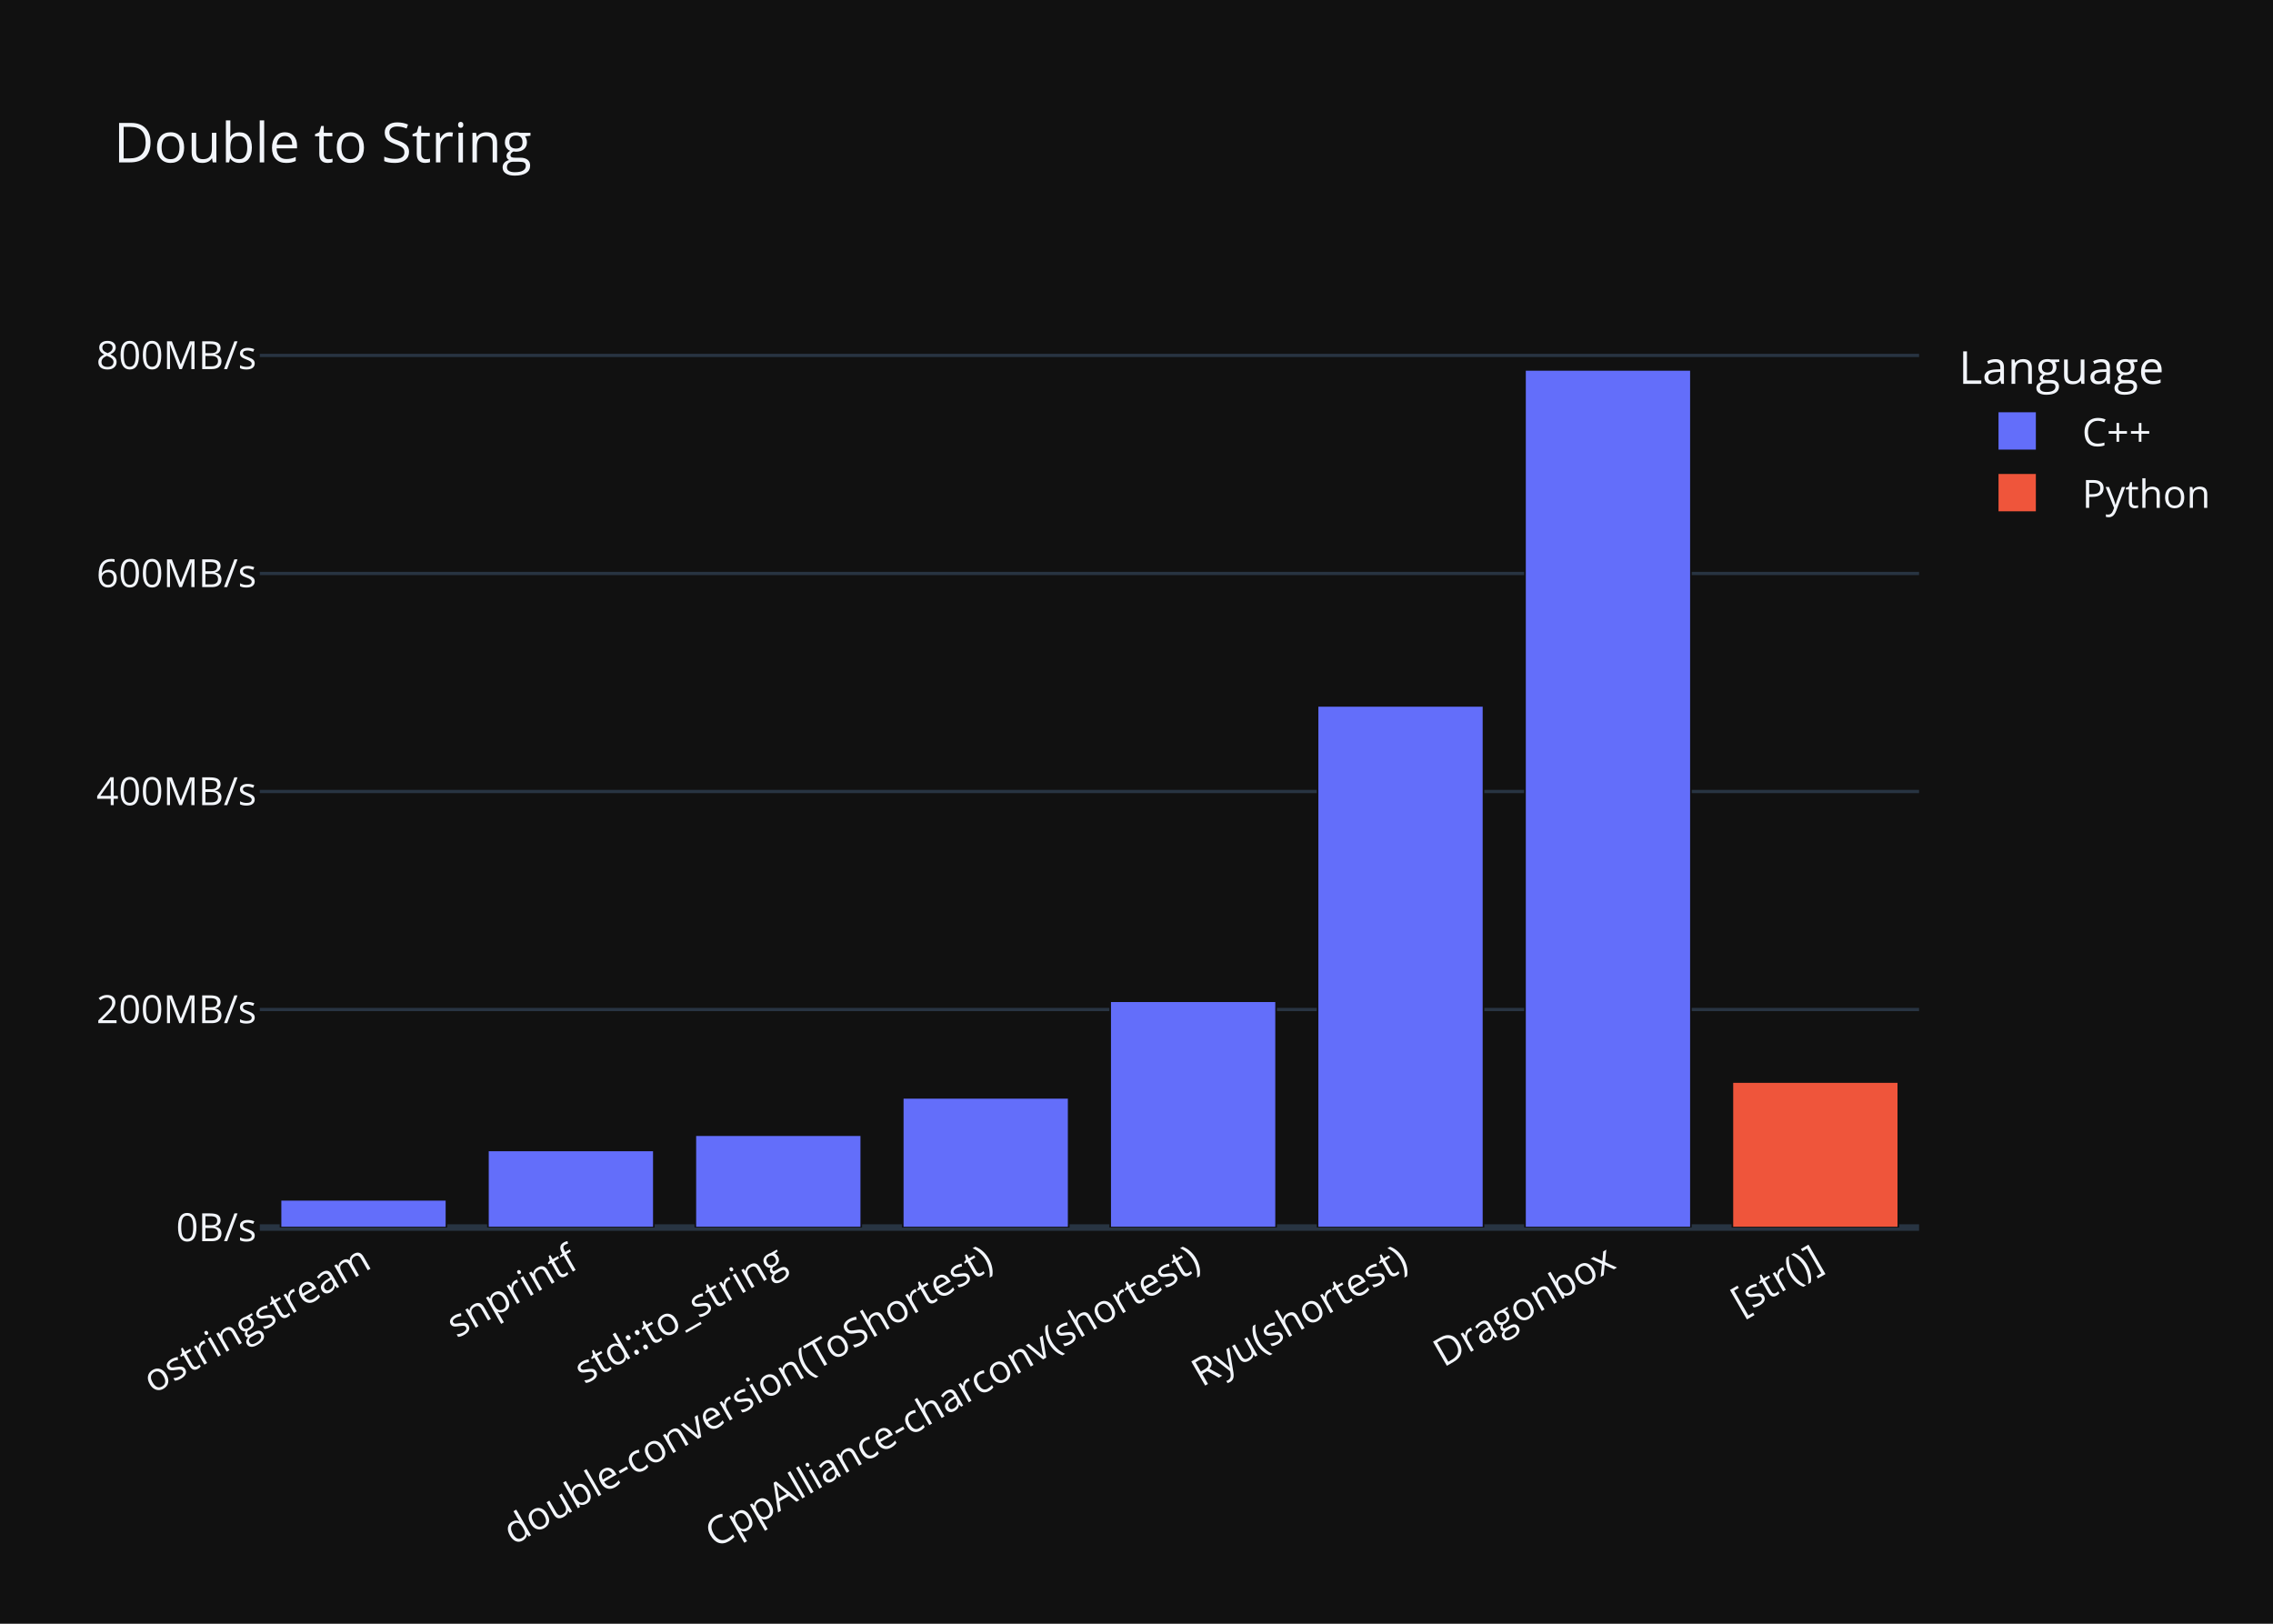
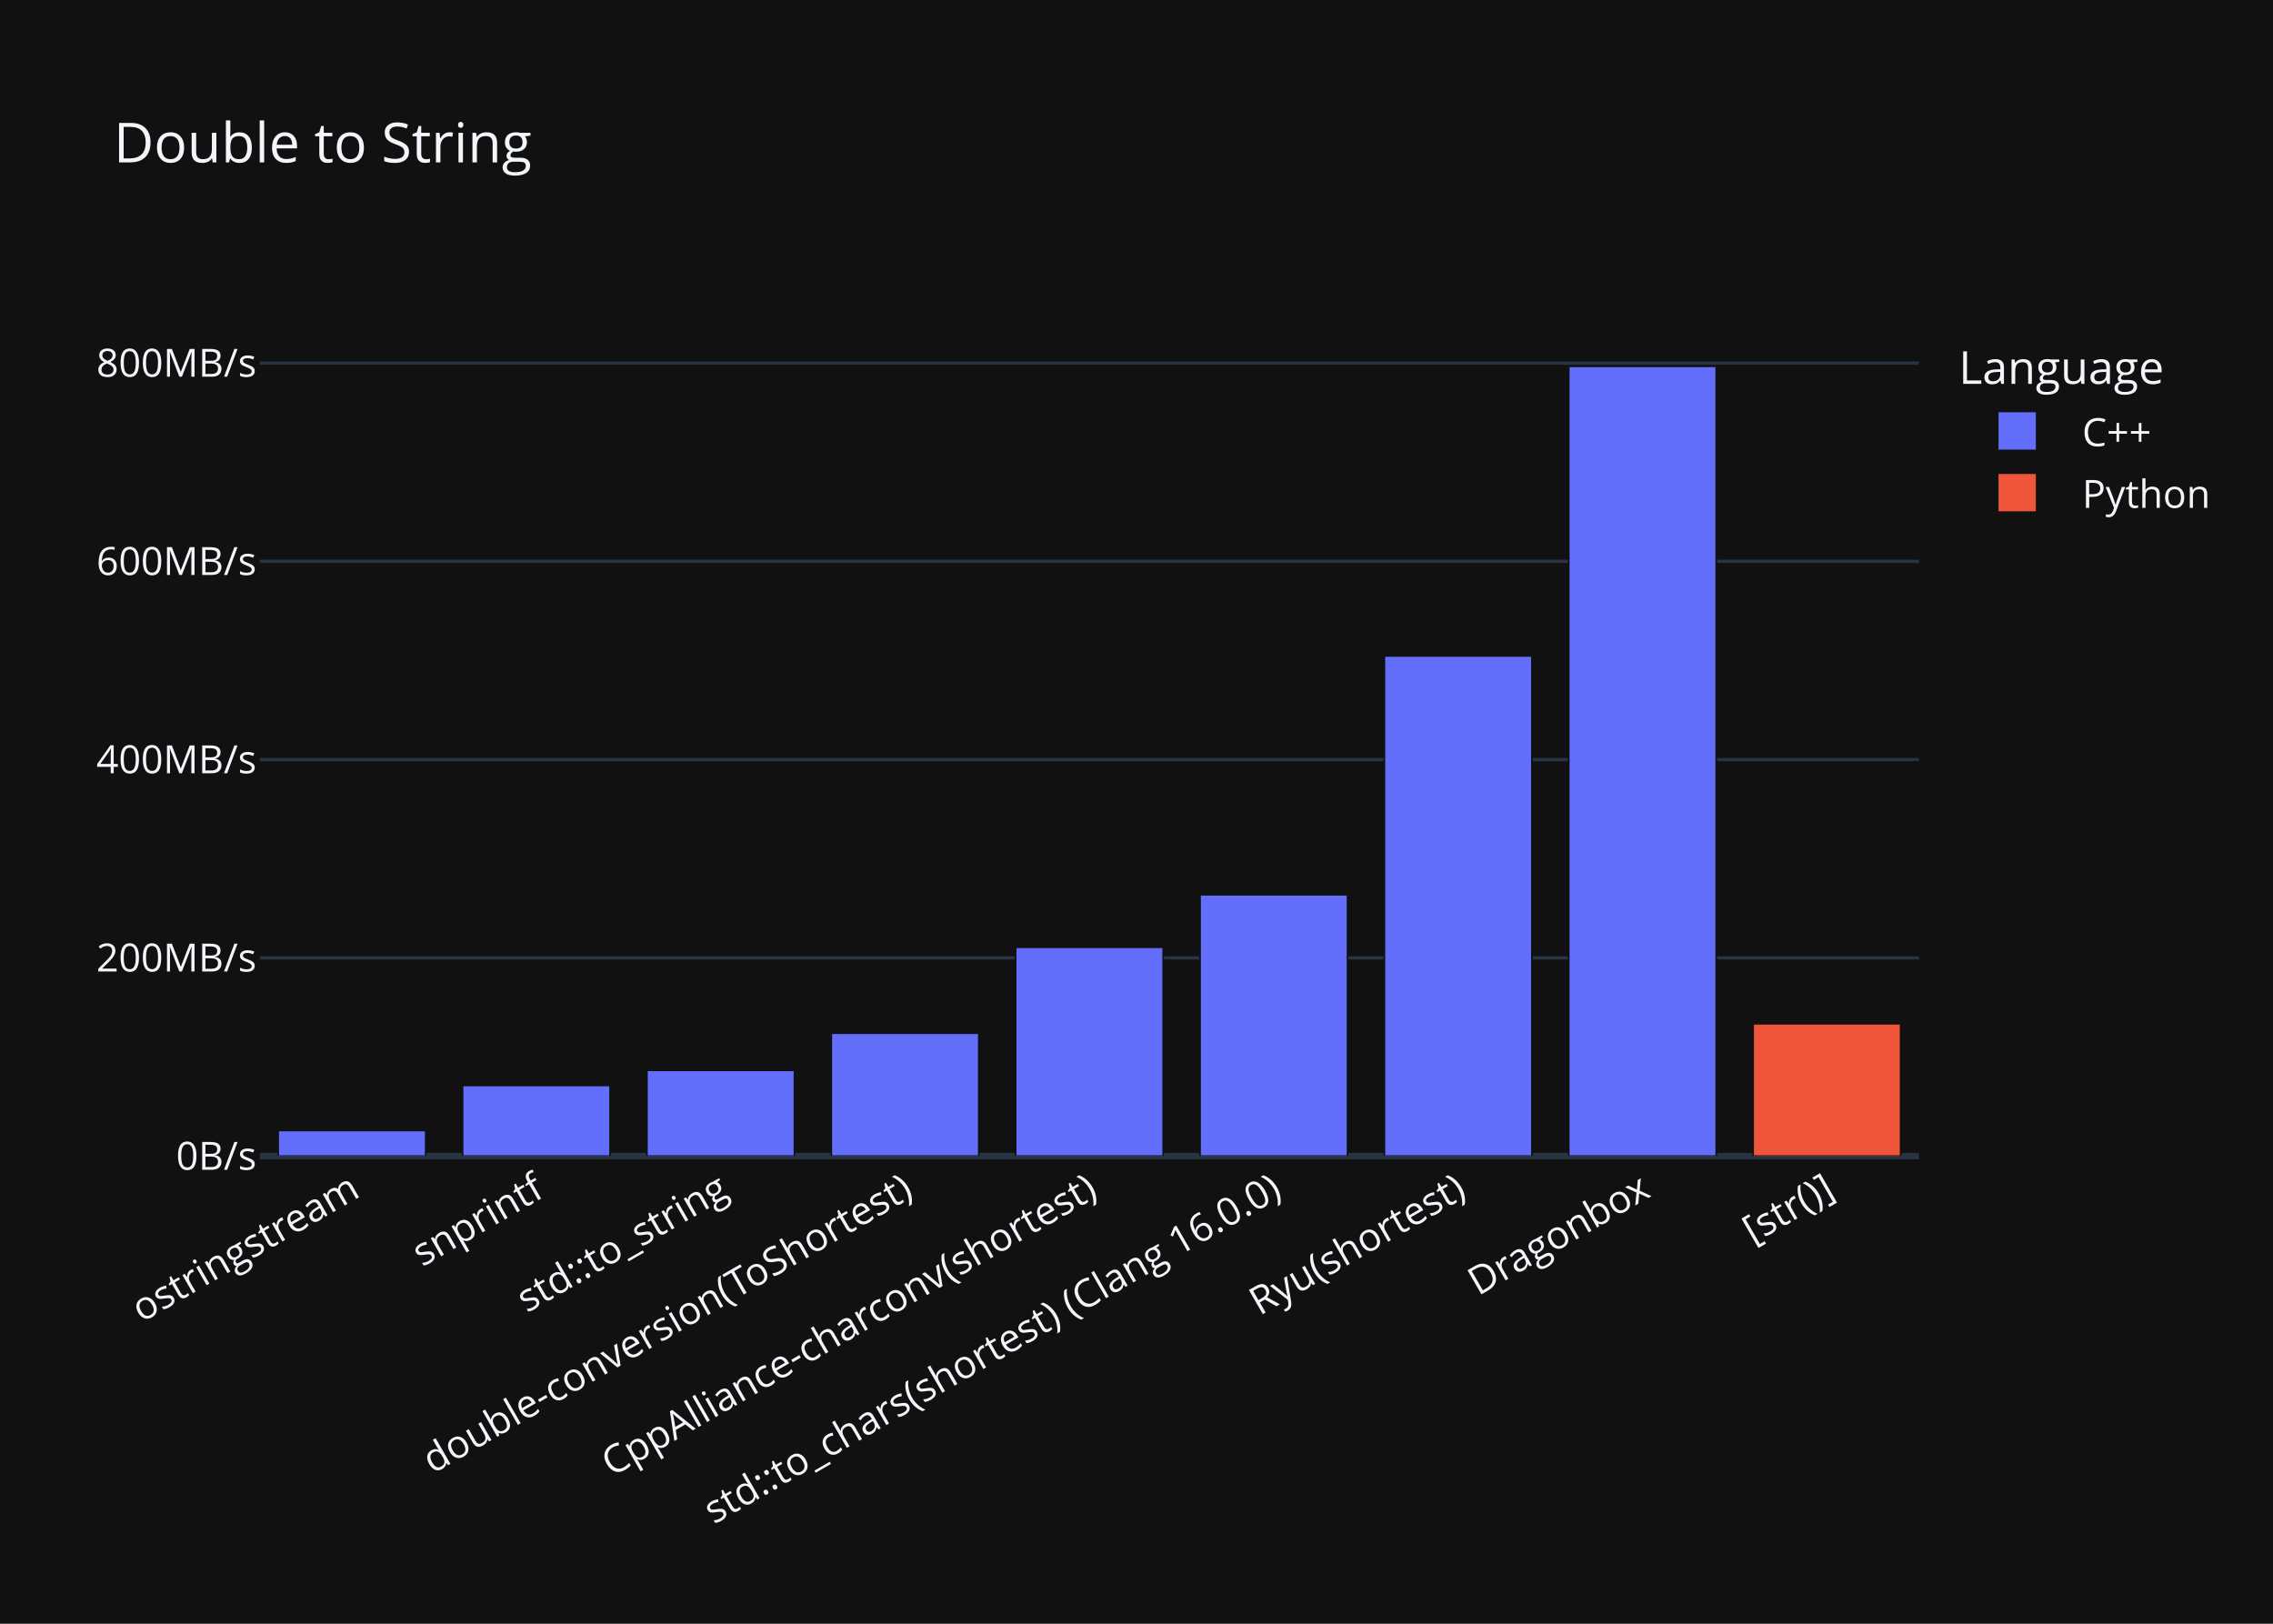
- <svg xmlns="http://www.w3.org/2000/svg" class="main-svg" width="700" height="500" style="" viewBox="0 0 700 500">
+ <svg xmlns="http://www.w3.org/2000/svg" class="main-svg" width="700" height="500" viewBox="0 0 700 500" style="">
  <rect x="0" y="0" width="700" height="500" style="fill: rgb(17, 17, 17); fill-opacity: 1;" />
-   <defs id="defs-dbcb8f">
+   <defs id="defs-465eed">
    <g class="clips">
-       <clipPath id="clipdbcb8fxyplot" class="plotclip">
-         <rect width="511" height="278" />
-       </clipPath>
-       <clipPath class="axesclip" id="clipdbcb8fx">
+       <clipPath id="clip465eedxyplot" class="plotclip">
+         <rect width="511" height="256" />
+       </clipPath>
+       <clipPath class="axesclip" id="clip465eedx">
        <rect x="80" y="0" width="511" height="500" />
      </clipPath>
-       <clipPath class="axesclip" id="clipdbcb8fy">
-         <rect x="0" y="100" width="700" height="278" />
-       </clipPath>
-       <clipPath class="axesclip" id="clipdbcb8fxy">
-         <rect x="80" y="100" width="511" height="278" />
+       <clipPath class="axesclip" id="clip465eedy">
+         <rect x="0" y="100" width="700" height="256" />
+       </clipPath>
+       <clipPath class="axesclip" id="clip465eedxy">
+         <rect x="80" y="100" width="511" height="256" />
      </clipPath>
    </g>
    <g class="gradients" />
    <g class="patterns" />
  </defs>
  <g class="bglayer" />
  <g class="layer-below">
    <g class="imagelayer" />
    <g class="shapelayer" />
  </g>
  <g class="cartesianlayer">
    <g class="subplot xy">
      <g class="layer-subplot">
        <g class="shapelayer" />
        <g class="imagelayer" />
      </g>
      <g class="minor-gridlayer">
        <g class="x" />
        <g class="y" />
      </g>
      <g class="gridlayer">
        <g class="x" />
        <g class="y">
-           <path class="ygrid crisp" transform="translate(0,310.86)" d="M80,0h511" style="stroke: rgb(40, 52, 66); stroke-opacity: 1; stroke-width: 1px;" />
-           <path class="ygrid crisp" transform="translate(0,243.73)" d="M80,0h511" style="stroke: rgb(40, 52, 66); stroke-opacity: 1; stroke-width: 1px;" />
-           <path class="ygrid crisp" transform="translate(0,176.59)" d="M80,0h511" style="stroke: rgb(40, 52, 66); stroke-opacity: 1; stroke-width: 1px;" />
-           <path class="ygrid crisp" transform="translate(0,109.45)" d="M80,0h511" style="stroke: rgb(40, 52, 66); stroke-opacity: 1; stroke-width: 1px;" />
+           <path class="ygrid crisp" transform="translate(0,294.95)" d="M80,0h511" style="stroke: rgb(40, 52, 66); stroke-opacity: 1; stroke-width: 1px;" />
+           <path class="ygrid crisp" transform="translate(0,233.9)" d="M80,0h511" style="stroke: rgb(40, 52, 66); stroke-opacity: 1; stroke-width: 1px;" />
+           <path class="ygrid crisp" transform="translate(0,172.85)" d="M80,0h511" style="stroke: rgb(40, 52, 66); stroke-opacity: 1; stroke-width: 1px;" />
+           <path class="ygrid crisp" transform="translate(0,111.8)" d="M80,0h511" style="stroke: rgb(40, 52, 66); stroke-opacity: 1; stroke-width: 1px;" />
        </g>
      </g>
      <g class="zerolinelayer">
-         <path class="yzl zl crisp" transform="translate(0,378)" d="M80,0h511" style="stroke: rgb(40, 52, 66); stroke-opacity: 1; stroke-width: 2px;" />
+         <path class="yzl zl crisp" transform="translate(0,356)" d="M80,0h511" style="stroke: rgb(40, 52, 66); stroke-opacity: 1; stroke-width: 2px;" />
      </g>
      <path class="xlines-below" />
      <path class="ylines-below" />
      <g class="overlines-below" />
      <g class="xaxislayer-below" />
      <g class="yaxislayer-below" />
      <g class="overaxes-below" />
-       <g class="plot" transform="translate(80,100)" clip-path="url(#clipdbcb8fxyplot)">
+       <g class="plot" transform="translate(80,100)" clip-path="url(#clip465eedxyplot)">
        <g class="barlayer mlayer">
          <g class="trace bars" style="opacity: 1;">
            <g class="points">
              <g class="point">
-                 <path d="M6.39,278V269.46H57.49V278Z" style="vector-effect: non-scaling-stroke; opacity: 1; stroke-width: 0.5px; fill: rgb(99, 110, 250); fill-opacity: 1; stroke: rgb(17, 17, 17); stroke-opacity: 1;" />
-               </g>
-               <g class="point">
-                 <path d="M70.26,278V254.25H121.36V278Z" style="vector-effect: non-scaling-stroke; opacity: 1; stroke-width: 0.5px; fill: rgb(99, 110, 250); fill-opacity: 1; stroke: rgb(17, 17, 17); stroke-opacity: 1;" />
-               </g>
-               <g class="point">
-                 <path d="M134.14,278V249.55H185.24V278Z" style="vector-effect: non-scaling-stroke; opacity: 1; stroke-width: 0.5px; fill: rgb(99, 110, 250); fill-opacity: 1; stroke: rgb(17, 17, 17); stroke-opacity: 1;" />
-               </g>
-               <g class="point">
-                 <path d="M198.01,278V238.06H249.11V278Z" style="vector-effect: non-scaling-stroke; opacity: 1; stroke-width: 0.5px; fill: rgb(99, 110, 250); fill-opacity: 1; stroke: rgb(17, 17, 17); stroke-opacity: 1;" />
-               </g>
-               <g class="point">
-                 <path d="M261.89,278V208.31H312.99V278Z" style="vector-effect: non-scaling-stroke; opacity: 1; stroke-width: 0.5px; fill: rgb(99, 110, 250); fill-opacity: 1; stroke: rgb(17, 17, 17); stroke-opacity: 1;" />
-               </g>
-               <g class="point">
-                 <path d="M325.76,278V117.36H376.86V278Z" style="vector-effect: non-scaling-stroke; opacity: 1; stroke-width: 0.5px; fill: rgb(99, 110, 250); fill-opacity: 1; stroke: rgb(17, 17, 17); stroke-opacity: 1;" />
-               </g>
-               <g class="point">
-                 <path d="M389.64,278V13.9H440.74V278Z" style="vector-effect: non-scaling-stroke; opacity: 1; stroke-width: 0.5px; fill: rgb(99, 110, 250); fill-opacity: 1; stroke: rgb(17, 17, 17); stroke-opacity: 1;" />
+                 <path d="M5.68,256V248.12H51.1V256Z" style="vector-effect: non-scaling-stroke; opacity: 1; stroke-width: 0.5px; fill: rgb(99, 110, 250); fill-opacity: 1; stroke: rgb(17, 17, 17); stroke-opacity: 1;" />
+               </g>
+               <g class="point">
+                 <path d="M62.46,256V234.26H107.88V256Z" style="vector-effect: non-scaling-stroke; opacity: 1; stroke-width: 0.5px; fill: rgb(99, 110, 250); fill-opacity: 1; stroke: rgb(17, 17, 17); stroke-opacity: 1;" />
+               </g>
+               <g class="point">
+                 <path d="M119.23,256V229.59H164.66V256Z" style="vector-effect: non-scaling-stroke; opacity: 1; stroke-width: 0.5px; fill: rgb(99, 110, 250); fill-opacity: 1; stroke: rgb(17, 17, 17); stroke-opacity: 1;" />
+               </g>
+               <g class="point">
+                 <path d="M176.01,256V218.15H221.43V256Z" style="vector-effect: non-scaling-stroke; opacity: 1; stroke-width: 0.5px; fill: rgb(99, 110, 250); fill-opacity: 1; stroke: rgb(17, 17, 17); stroke-opacity: 1;" />
+               </g>
+               <g class="point">
+                 <path d="M232.79,256V191.7H278.21V256Z" style="vector-effect: non-scaling-stroke; opacity: 1; stroke-width: 0.5px; fill: rgb(99, 110, 250); fill-opacity: 1; stroke: rgb(17, 17, 17); stroke-opacity: 1;" />
+               </g>
+               <g class="point">
+                 <path d="M289.57,256V175.53H334.99V256Z" style="vector-effect: non-scaling-stroke; opacity: 1; stroke-width: 0.5px; fill: rgb(99, 110, 250); fill-opacity: 1; stroke: rgb(17, 17, 17); stroke-opacity: 1;" />
+               </g>
+               <g class="point">
+                 <path d="M346.34,256V101.99H391.77V256Z" style="vector-effect: non-scaling-stroke; opacity: 1; stroke-width: 0.5px; fill: rgb(99, 110, 250); fill-opacity: 1; stroke: rgb(17, 17, 17); stroke-opacity: 1;" />
+               </g>
+               <g class="point">
+                 <path d="M403.12,256V12.8H448.54V256Z" style="vector-effect: non-scaling-stroke; opacity: 1; stroke-width: 0.5px; fill: rgb(99, 110, 250); fill-opacity: 1; stroke: rgb(17, 17, 17); stroke-opacity: 1;" />
              </g>
            </g>
          </g>
          <g class="trace bars" style="opacity: 1;">
            <g class="points">
              <g class="point">
-                 <path d="M453.51,278V233.19H504.61V278Z" style="vector-effect: non-scaling-stroke; opacity: 1; stroke-width: 0.5px; fill: rgb(239, 85, 59); fill-opacity: 1; stroke: rgb(17, 17, 17); stroke-opacity: 1;" />
+                 <path d="M459.9,256V215.25H505.32V256Z" style="vector-effect: non-scaling-stroke; opacity: 1; stroke-width: 0.5px; fill: rgb(239, 85, 59); fill-opacity: 1; stroke: rgb(17, 17, 17); stroke-opacity: 1;" />
              </g>
            </g>
          </g>
        </g>
      </g>
      <g class="overplot" />
      <path class="xlines-above crisp" d="M0,0" style="fill: none;" />
      <path class="ylines-above crisp" d="M0,0" style="fill: none;" />
      <g class="overlines-above" />
      <g class="xaxislayer-above">
        <g class="xtick">
-           <text text-anchor="end" x="0" y="391" transform="translate(111.94,0) rotate(-30,0,385)" style="font-family: 'Open Sans', verdana, arial, sans-serif; font-size: 12px; fill: rgb(242, 245, 250); fill-opacity: 1; white-space: pre; opacity: 1;">ostringstream</text>
-         </g>
-         <g class="xtick">
-           <text text-anchor="end" x="0" y="391" transform="translate(175.81,0) rotate(-30,0,385)" style="font-family: 'Open Sans', verdana, arial, sans-serif; font-size: 12px; fill: rgb(242, 245, 250); fill-opacity: 1; white-space: pre; opacity: 1;">snprintf</text>
-         </g>
-         <g class="xtick">
-           <text text-anchor="end" x="0" y="391" transform="translate(239.69,0) rotate(-30,0,385)" style="font-family: 'Open Sans', verdana, arial, sans-serif; font-size: 12px; fill: rgb(242, 245, 250); fill-opacity: 1; white-space: pre; opacity: 1;">std::to_string</text>
-         </g>
-         <g class="xtick">
-           <text text-anchor="end" x="0" y="391" transform="translate(303.56,0) rotate(-30,0,385)" style="font-family: 'Open Sans', verdana, arial, sans-serif; font-size: 12px; fill: rgb(242, 245, 250); fill-opacity: 1; white-space: pre; opacity: 1;">double-conversion(ToShortest)</text>
-         </g>
-         <g class="xtick">
-           <text text-anchor="end" x="0" y="391" transform="translate(367.44,0) rotate(-30,0,385)" style="font-family: 'Open Sans', verdana, arial, sans-serif; font-size: 12px; fill: rgb(242, 245, 250); fill-opacity: 1; white-space: pre; opacity: 1;">CppAlliance-charconv(shortest)</text>
-         </g>
-         <g class="xtick">
-           <text text-anchor="end" x="0" y="391" transform="translate(431.31,0) rotate(-30,0,385)" style="font-family: 'Open Sans', verdana, arial, sans-serif; font-size: 12px; fill: rgb(242, 245, 250); fill-opacity: 1; white-space: pre; opacity: 1;">Ryu(shortest)</text>
-         </g>
-         <g class="xtick">
-           <text text-anchor="end" x="0" y="391" transform="translate(495.19,0) rotate(-30,0,385)" style="font-family: 'Open Sans', verdana, arial, sans-serif; font-size: 12px; fill: rgb(242, 245, 250); fill-opacity: 1; white-space: pre; opacity: 1;">Dragonbox</text>
-         </g>
-         <g class="xtick">
-           <text text-anchor="end" x="0" y="391" transform="translate(559.06,0) rotate(-30,0,385)" style="font-family: 'Open Sans', verdana, arial, sans-serif; font-size: 12px; fill: rgb(242, 245, 250); fill-opacity: 1; white-space: pre; opacity: 1;">[str()]</text>
+           <text text-anchor="end" x="0" y="369" transform="translate(108.39,0) rotate(-30,0,363)" style="font-family: 'Open Sans', verdana, arial, sans-serif; font-size: 12px; fill: rgb(242, 245, 250); fill-opacity: 1; white-space: pre; opacity: 1;">ostringstream</text>
+         </g>
+         <g class="xtick">
+           <text text-anchor="end" x="0" y="369" transform="translate(165.17,0) rotate(-30,0,363)" style="font-family: 'Open Sans', verdana, arial, sans-serif; font-size: 12px; fill: rgb(242, 245, 250); fill-opacity: 1; white-space: pre; opacity: 1;">snprintf</text>
+         </g>
+         <g class="xtick">
+           <text text-anchor="end" x="0" y="369" transform="translate(221.94,0) rotate(-30,0,363)" style="font-family: 'Open Sans', verdana, arial, sans-serif; font-size: 12px; fill: rgb(242, 245, 250); fill-opacity: 1; white-space: pre; opacity: 1;">std::to_string</text>
+         </g>
+         <g class="xtick">
+           <text text-anchor="end" x="0" y="369" transform="translate(278.72,0) rotate(-30,0,363)" style="font-family: 'Open Sans', verdana, arial, sans-serif; font-size: 12px; fill: rgb(242, 245, 250); fill-opacity: 1; white-space: pre; opacity: 1;">double-conversion(ToShortest)</text>
+         </g>
+         <g class="xtick">
+           <text text-anchor="end" x="0" y="369" transform="translate(335.5,0) rotate(-30,0,363)" style="font-family: 'Open Sans', verdana, arial, sans-serif; font-size: 12px; fill: rgb(242, 245, 250); fill-opacity: 1; white-space: pre; opacity: 1;">CppAlliance-charconv(shortest)</text>
+         </g>
+         <g class="xtick">
+           <text text-anchor="end" x="0" y="369" transform="translate(392.28,0) rotate(-30,0,363)" style="font-family: 'Open Sans', verdana, arial, sans-serif; font-size: 12px; fill: rgb(242, 245, 250); fill-opacity: 1; white-space: pre; opacity: 1;">std::to_chars(shortest) (Clang 16.0.0)</text>
+         </g>
+         <g class="xtick">
+           <text text-anchor="end" x="0" y="369" transform="translate(449.06,0) rotate(-30,0,363)" style="font-family: 'Open Sans', verdana, arial, sans-serif; font-size: 12px; fill: rgb(242, 245, 250); fill-opacity: 1; white-space: pre; opacity: 1;">Ryu(shortest)</text>
+         </g>
+         <g class="xtick">
+           <text text-anchor="end" x="0" y="369" transform="translate(505.83,0) rotate(-30,0,363)" style="font-family: 'Open Sans', verdana, arial, sans-serif; font-size: 12px; fill: rgb(242, 245, 250); fill-opacity: 1; white-space: pre; opacity: 1;">Dragonbox</text>
+         </g>
+         <g class="xtick">
+           <text text-anchor="end" x="0" y="369" transform="translate(562.61,0) rotate(-30,0,363)" style="font-family: 'Open Sans', verdana, arial, sans-serif; font-size: 12px; fill: rgb(242, 245, 250); fill-opacity: 1; white-space: pre; opacity: 1;">[str()]</text>
        </g>
      </g>
      <g class="yaxislayer-above">
        <g class="ytick">
-           <text text-anchor="end" x="79" y="4.2" transform="translate(0,378)" style="font-family: 'Open Sans', verdana, arial, sans-serif; font-size: 12px; fill: rgb(242, 245, 250); fill-opacity: 1; white-space: pre; opacity: 1;">0B/s</text>
-         </g>
-         <g class="ytick">
-           <text text-anchor="end" x="79" y="4.2" style="font-family: 'Open Sans', verdana, arial, sans-serif; font-size: 12px; fill: rgb(242, 245, 250); fill-opacity: 1; white-space: pre; opacity: 1;" transform="translate(0,310.86)">200MB/s</text>
-         </g>
-         <g class="ytick">
-           <text text-anchor="end" x="79" y="4.2" style="font-family: 'Open Sans', verdana, arial, sans-serif; font-size: 12px; fill: rgb(242, 245, 250); fill-opacity: 1; white-space: pre; opacity: 1;" transform="translate(0,243.73)">400MB/s</text>
-         </g>
-         <g class="ytick">
-           <text text-anchor="end" x="79" y="4.2" style="font-family: 'Open Sans', verdana, arial, sans-serif; font-size: 12px; fill: rgb(242, 245, 250); fill-opacity: 1; white-space: pre; opacity: 1;" transform="translate(0,176.59)">600MB/s</text>
-         </g>
-         <g class="ytick">
-           <text text-anchor="end" x="79" y="4.2" style="font-family: 'Open Sans', verdana, arial, sans-serif; font-size: 12px; fill: rgb(242, 245, 250); fill-opacity: 1; white-space: pre; opacity: 1;" transform="translate(0,109.45)">800MB/s</text>
+           <text text-anchor="end" x="79" y="4.2" transform="translate(0,356)" style="font-family: 'Open Sans', verdana, arial, sans-serif; font-size: 12px; fill: rgb(242, 245, 250); fill-opacity: 1; white-space: pre; opacity: 1;">0B/s</text>
+         </g>
+         <g class="ytick">
+           <text text-anchor="end" x="79" y="4.2" style="font-family: 'Open Sans', verdana, arial, sans-serif; font-size: 12px; fill: rgb(242, 245, 250); fill-opacity: 1; white-space: pre; opacity: 1;" transform="translate(0,294.95)">200MB/s</text>
+         </g>
+         <g class="ytick">
+           <text text-anchor="end" x="79" y="4.2" style="font-family: 'Open Sans', verdana, arial, sans-serif; font-size: 12px; fill: rgb(242, 245, 250); fill-opacity: 1; white-space: pre; opacity: 1;" transform="translate(0,233.9)">400MB/s</text>
+         </g>
+         <g class="ytick">
+           <text text-anchor="end" x="79" y="4.2" style="font-family: 'Open Sans', verdana, arial, sans-serif; font-size: 12px; fill: rgb(242, 245, 250); fill-opacity: 1; white-space: pre; opacity: 1;" transform="translate(0,172.85)">600MB/s</text>
+         </g>
+         <g class="ytick">
+           <text text-anchor="end" x="79" y="4.2" style="font-family: 'Open Sans', verdana, arial, sans-serif; font-size: 12px; fill: rgb(242, 245, 250); fill-opacity: 1; white-space: pre; opacity: 1;" transform="translate(0,111.8)">800MB/s</text>
        </g>
      </g>
      <g class="overaxes-above" />
    </g>
  </g>
  <g class="polarlayer" />
  <g class="smithlayer" />
  <g class="ternarylayer" />
  <g class="geolayer" />
  <g class="funnelarealayer" />
  <g class="pielayer" />
  <g class="iciclelayer" />
  <g class="treemaplayer" />
  <g class="sunburstlayer" />
  <g class="glimages" />
-   <defs id="topdefs-dbcb8f">
+   <defs id="topdefs-465eed">
    <g class="clips" />
-     <clipPath id="legenddbcb8f">
+     <clipPath id="legend465eed">
      <rect width="87" height="67" x="0" y="0" />
    </clipPath>
  </defs>
  <g class="layer-above">
    <g class="imagelayer" />
    <g class="shapelayer" />
  </g>
  <g class="infolayer">
    <g class="legend" pointer-events="all" transform="translate(601.22,100)">
      <rect class="bg" shape-rendering="crispEdges" width="87" height="67" x="0" y="0" style="stroke: rgb(68, 68, 68); stroke-opacity: 1; fill: rgb(17, 17, 17); fill-opacity: 1; stroke-width: 0px;" />
-       <g class="scrollbox" transform="" clip-path="url(#legenddbcb8f)">
+       <g class="scrollbox" transform="" clip-path="url(#legend465eed)">
        <text class="legendtitletext" text-anchor="start" x="2" y="18.2" style="font-family: 'Open Sans', verdana, arial, sans-serif; font-size: 14px; fill: rgb(242, 245, 250); fill-opacity: 1; white-space: pre;">Language</text>
        <g class="groups" transform="">
          <g class="traces" transform="translate(0,32.7)" style="opacity: 1;">
            <text class="legendtext" text-anchor="start" x="40" y="4.68" style="font-family: 'Open Sans', verdana, arial, sans-serif; font-size: 12px; fill: rgb(242, 245, 250); fill-opacity: 1; white-space: pre;">C++</text>
            <g class="layers" style="opacity: 1;">
              <g class="legendfill" />
              <g class="legendlines" />
              <g class="legendsymbols">
                <g class="legendpoints">
                  <path class="legendundefined" d="M6,6H-6V-6H6Z" transform="translate(20,0)" style="stroke-width: 0.5px; fill: rgb(99, 110, 250); fill-opacity: 1; stroke: rgb(17, 17, 17); stroke-opacity: 1;" />
                </g>
              </g>
            </g>
            <rect class="legendtoggle" x="0" y="-9.5" width="81.547" height="19" style="fill: rgb(0, 0, 0); fill-opacity: 0;" />
          </g>
        </g>
        <g class="groups" transform="">
          <g class="traces" transform="translate(0,51.7)" style="opacity: 1;">
            <text class="legendtext" text-anchor="start" x="40" y="4.68" style="font-family: 'Open Sans', verdana, arial, sans-serif; font-size: 12px; fill: rgb(242, 245, 250); fill-opacity: 1; white-space: pre;">Python</text>
            <g class="layers" style="opacity: 1;">
              <g class="legendfill" />
              <g class="legendlines" />
              <g class="legendsymbols">
                <g class="legendpoints">
                  <path class="legendundefined" d="M6,6H-6V-6H6Z" transform="translate(20,0)" style="stroke-width: 0.5px; fill: rgb(239, 85, 59); fill-opacity: 1; stroke: rgb(17, 17, 17); stroke-opacity: 1;" />
                </g>
              </g>
            </g>
            <rect class="legendtoggle" x="0" y="-9.5" width="81.547" height="19" style="fill: rgb(0, 0, 0); fill-opacity: 0;" />
          </g>
        </g>
      </g>
      <rect class="scrollbar" rx="20" ry="3" width="0" height="0" x="0" y="0" style="fill: rgb(128, 139, 164); fill-opacity: 1;" />
    </g>
    <g class="g-gtitle">
      <text class="gtitle" x="35" y="50" text-anchor="start" dy="0em" style="font-family: 'Open Sans', verdana, arial, sans-serif; font-size: 17px; fill: rgb(242, 245, 250); opacity: 1; font-weight: normal; white-space: pre;">Double to String</text>
    </g>
    <g class="g-xtitle" />
    <g class="g-ytitle" />
  </g>
</svg>
